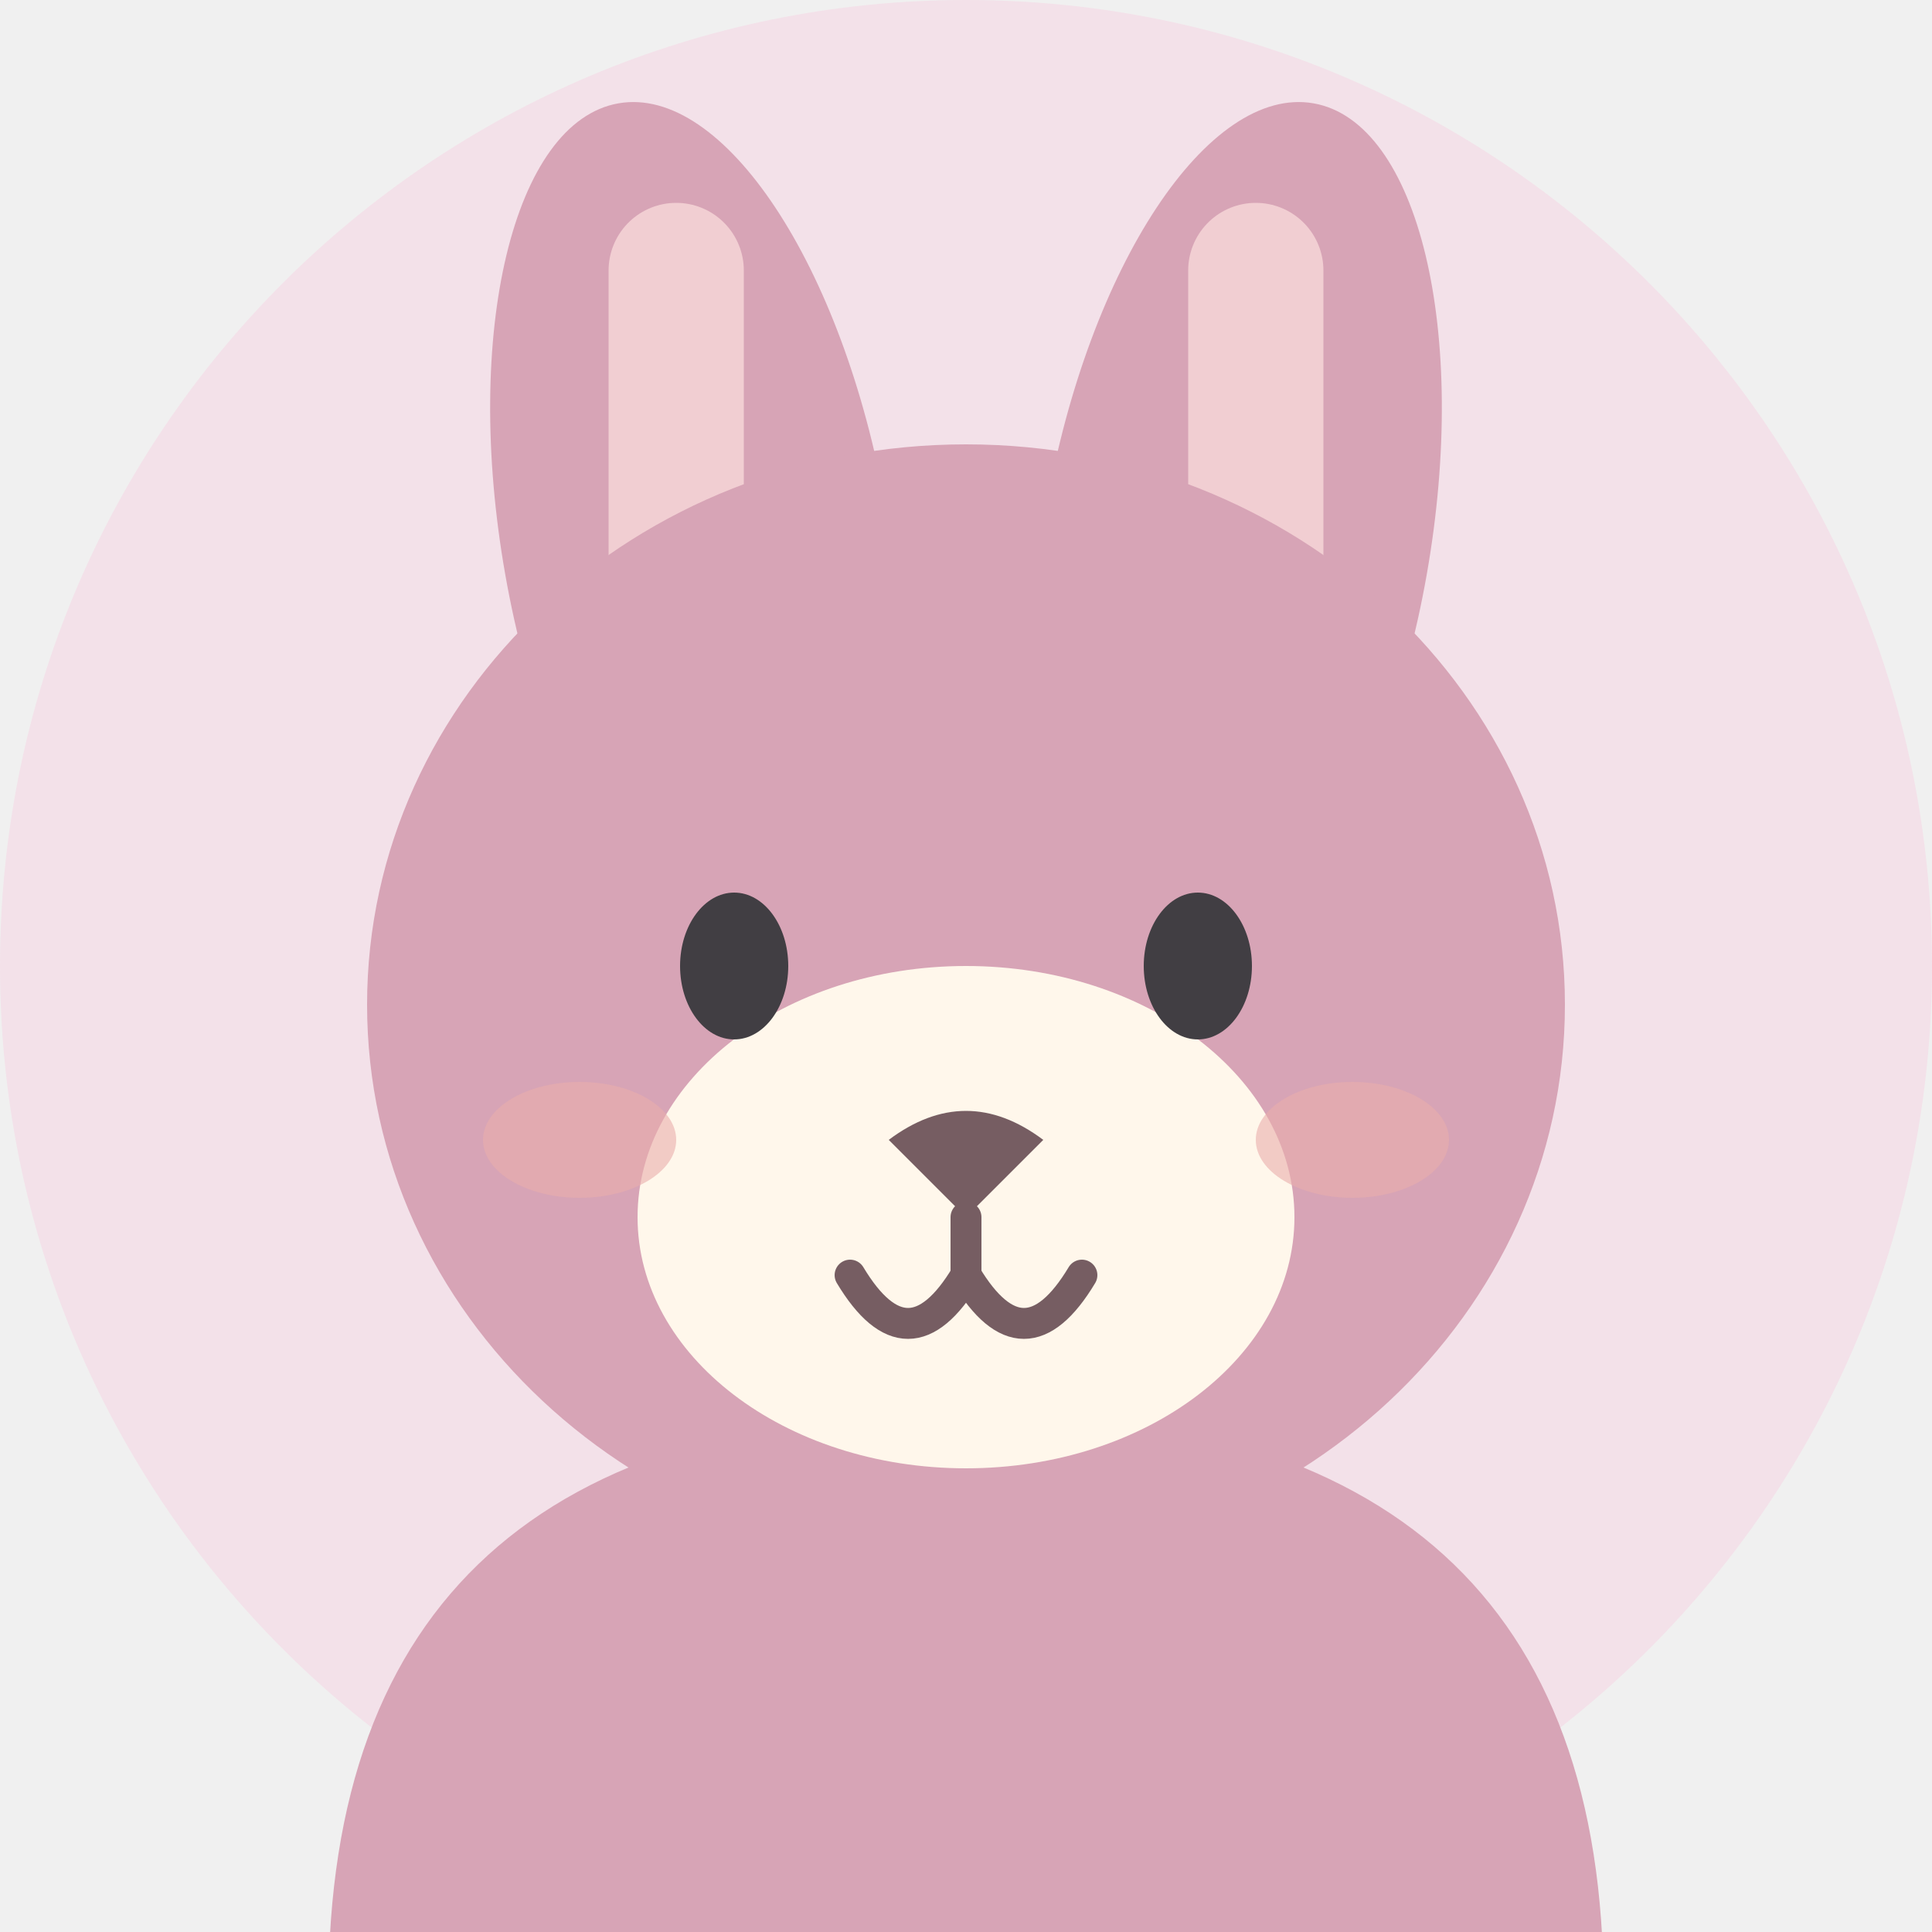
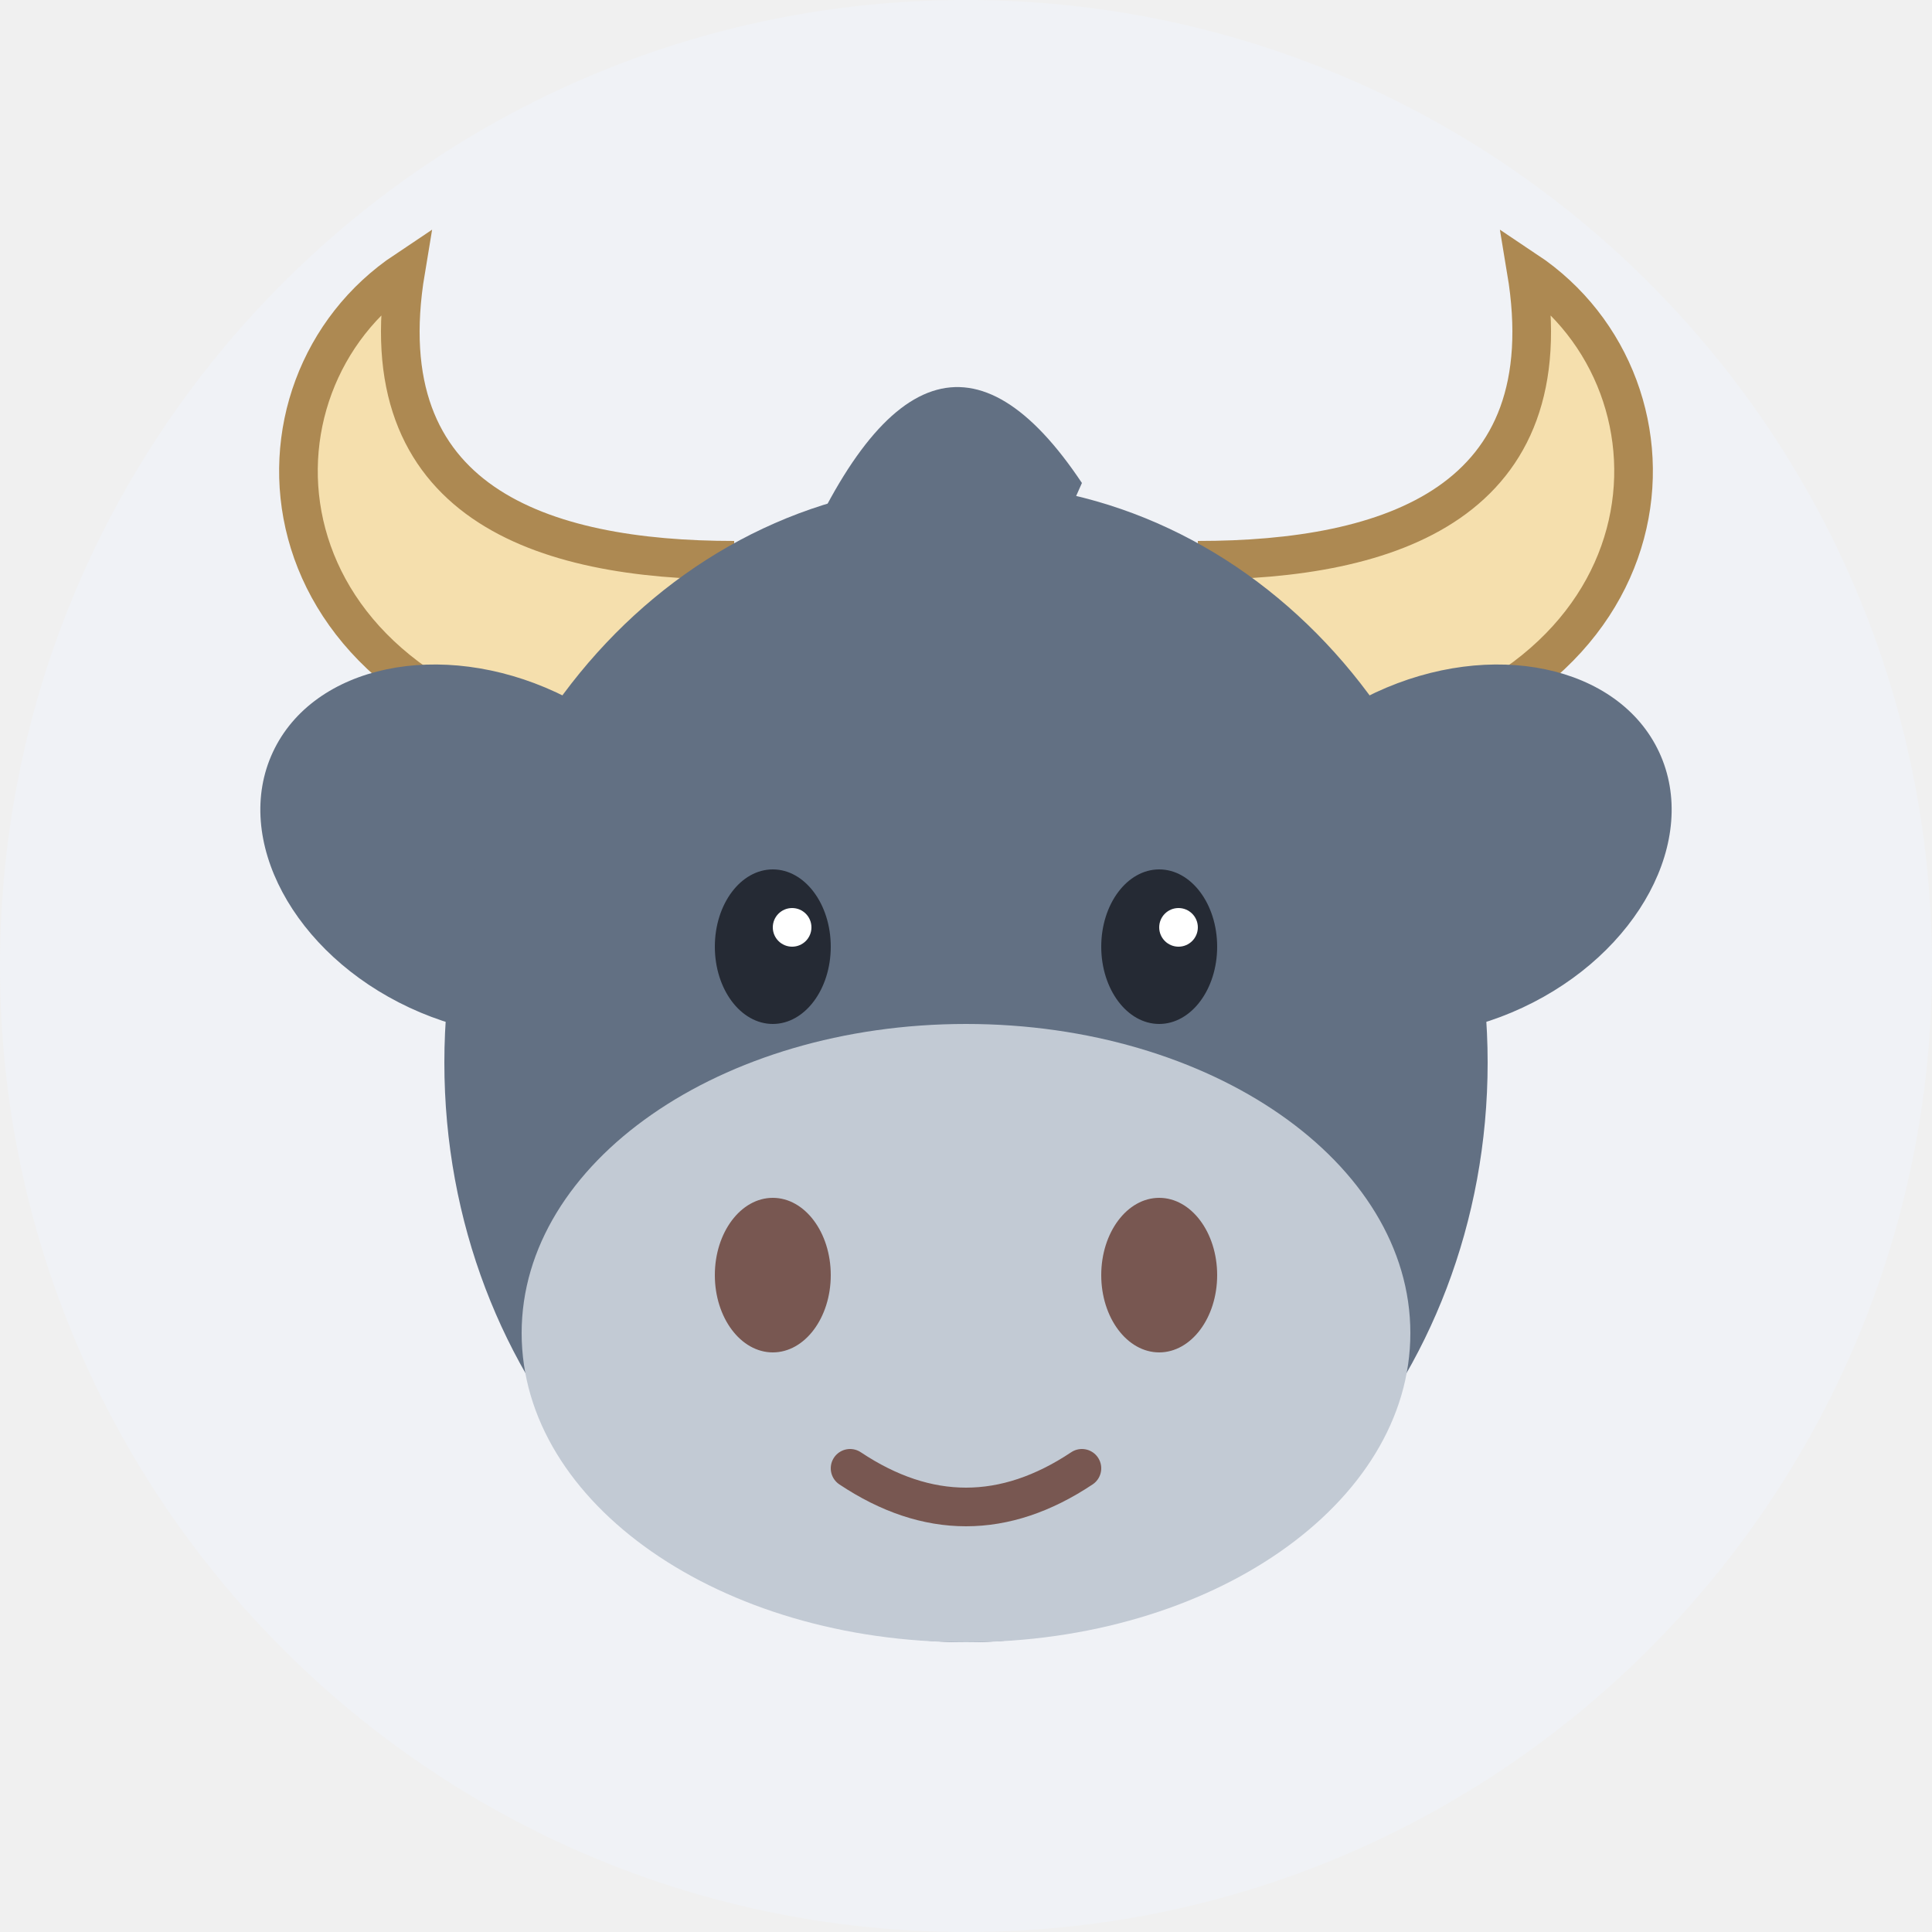
- <svg xmlns="http://www.w3.org/2000/svg" viewBox="0 0 100 100">
-   <rect width="100" height="100" rx="50" fill="#f3e1e9" />
-   <path d="M17 103q0-30 33-30t33 30" fill="#d7a4b6" />
-   <ellipse cx="36" cy="28" rx="10" ry="23" fill="#d7a4b6" transform="rotate(-10 36 28)" />
-   <ellipse cx="64" cy="28" rx="10" ry="23" fill="#d7a4b6" transform="rotate(10 64 28)" />
-   <path d="M35 14v22m30-22v22" stroke="#f1ced2" stroke-width="7" stroke-linecap="round" />
-   <ellipse cx="50" cy="52" rx="31" ry="29" fill="#d7a4b6" />
-   <ellipse cx="50" cy="63" rx="17" ry="13" fill="#fff7eb" />
-   <ellipse cx="38" cy="50" rx="2.8" ry="3.8" fill="#413e43" />
-   <ellipse cx="62" cy="50" rx="2.8" ry="3.8" fill="#413e43" />
-   <path d="M46 59q4-3 8 0l-4 4Z" fill="#765d62" />
-   <path d="M50 63v3m-6 0q3 5 6 0 3 5 6 0" fill="none" stroke="#765d62" stroke-width="1.6" stroke-linecap="round" />
-   <ellipse cx="30" cy="59" rx="5" ry="3" fill="#e9adab" opacity=".6" />
-   <ellipse cx="70" cy="59" rx="5" ry="3" fill="#e9adab" opacity=".6" />
+ <svg xmlns="http://www.w3.org/2000/svg" viewBox="0 0 100 100" role="img" aria-label="牛主题头像">
+   <rect width="100" height="100" rx="50" fill="#f0f2f6" />
+   <path d="M31 39C13 36 12 20 21 14c-2 12 7 15 17 15M69 39c18-3 19-19 10-25 2 12-7 15-17 15" fill="#f5dfad" stroke="#ad8952" stroke-width="2" />
+   <ellipse cx="25" cy="44" rx="12" ry="9" transform="rotate(25 25 44)" fill="#627083" />
+   <ellipse cx="75" cy="44" rx="12" ry="9" transform="rotate(-25 75 44)" fill="#627083" />
+   <ellipse cx="50" cy="55" rx="27" ry="30" fill="#627083" />
+   <path d="M41 30q7-17 15-5l-4 9" fill="#627083" />
+   <ellipse cx="40" cy="49" rx="3" ry="4" fill="#252a34" />
+   <ellipse cx="60" cy="49" rx="3" ry="4" fill="#252a34" />
+   <circle cx="41" cy="48" r="1" fill="white" />
+   <circle cx="61" cy="48" r="1" fill="white" />
+   <ellipse cx="50" cy="69" rx="23" ry="16" fill="#c2cad4" />
+   <ellipse cx="40" cy="66" rx="3" ry="4" fill="#785751" />
+   <ellipse cx="60" cy="66" rx="3" ry="4" fill="#785751" />
+   <path d="M44 76q6 4 12 0" fill="none" stroke="#785751" stroke-width="2" stroke-linecap="round" />
</svg>
